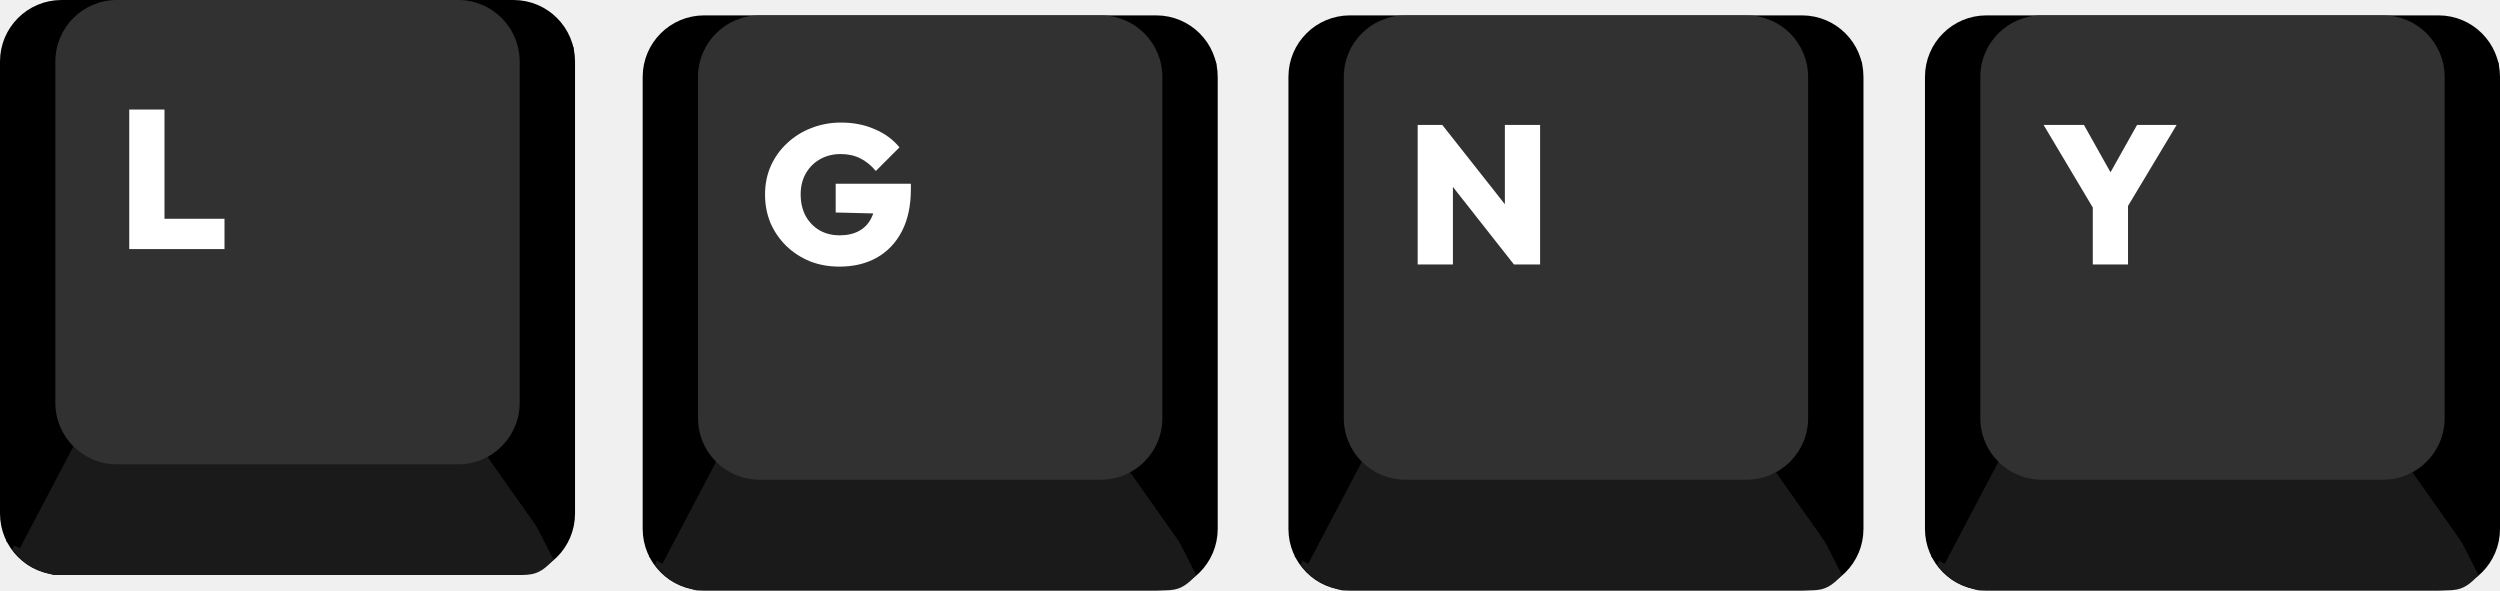
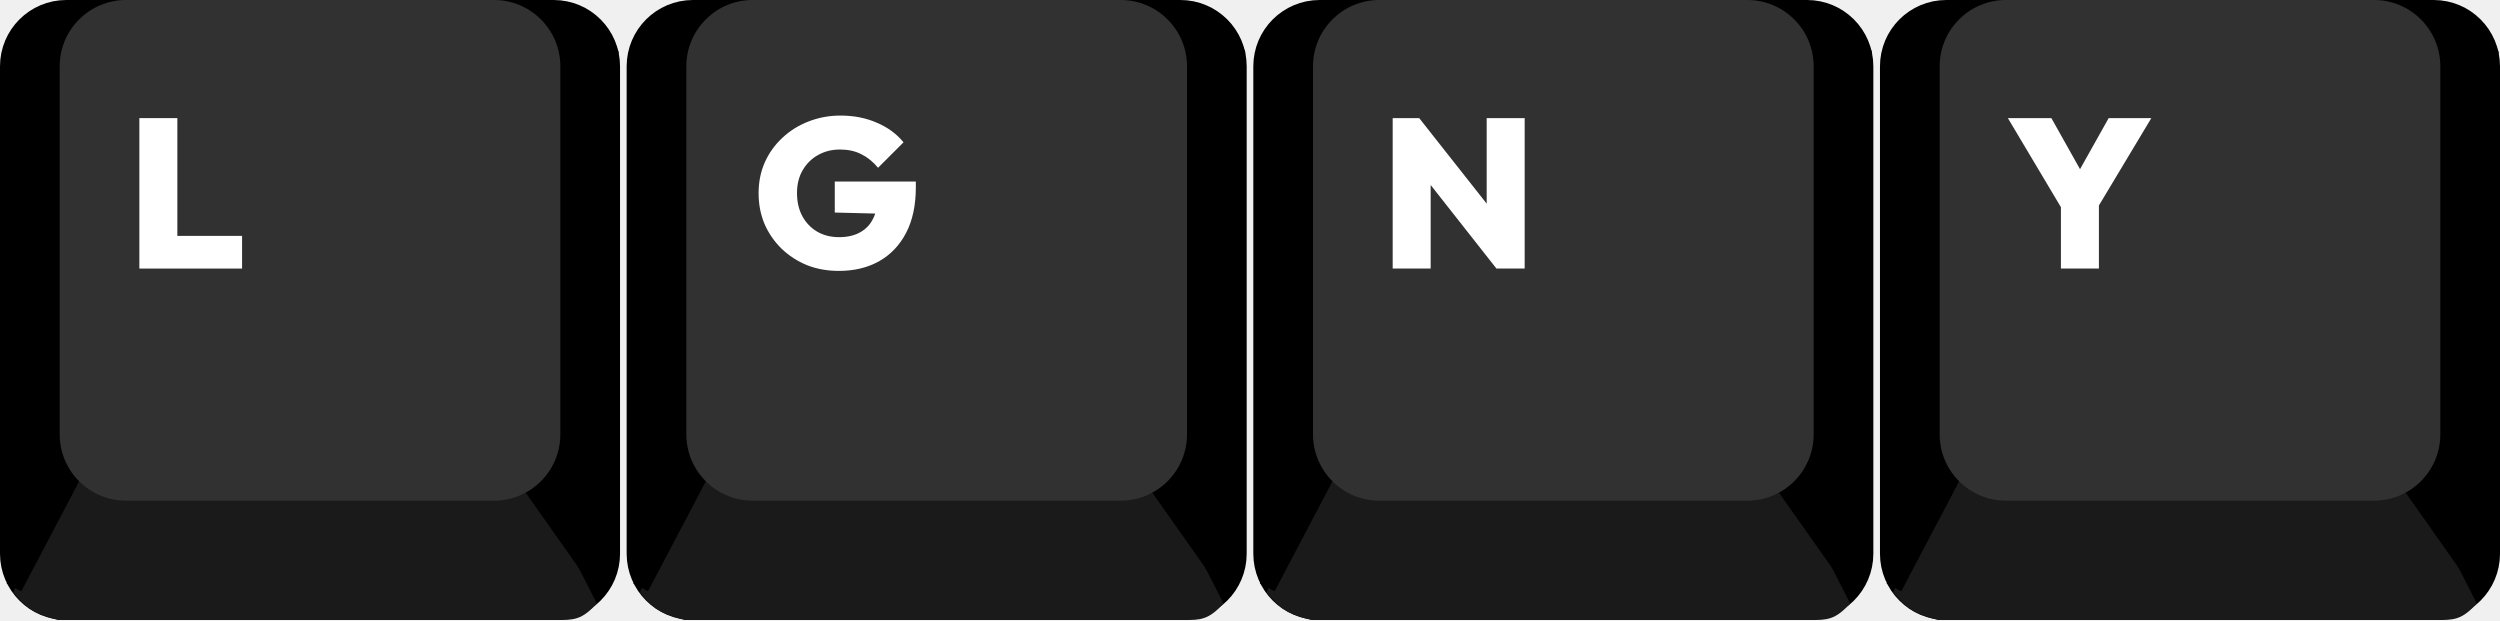
- <svg xmlns="http://www.w3.org/2000/svg" width="813" height="192" viewBox="0 0 813 192" fill="none">
+ <svg xmlns="http://www.w3.org/2000/svg" width="754" height="187" viewBox="0 0 754 187" fill="none">
  <path d="M175.678 183C175.678 183 136.419 166.706 138.049 165.5C139.68 164.294 146.868 158.294 146.868 153.5C146.868 148.706 146.868 35.5 146.868 35.5C146.623 30.527 145.88 28.263 143.607 25L175.678 5C183.851 7.195 184.012 10.571 186.549 15.5V167C184.613 175.843 182.343 179.47 175.678 183Z" fill="#181818" />
  <rect x="5" y="5" width="177" height="177" rx="15" fill="black" stroke="black" stroke-width="10" />
  <path d="M43.032 74V28.624H54.488V74H43.032ZM52.12 74V64.144H74.008V74H52.12Z" fill="white" />
  <path d="M4 178.678C4 178.678 20.294 139.419 21.5 141.049C22.706 142.68 28.706 149.868 33.5 149.868C38.294 149.868 151.5 149.868 151.5 149.868C156.473 149.623 158.737 148.88 162 146.607L180 182C175.5 187 173 187 168 187H17.5C10 185 8 183.5 4 178.678Z" fill="#1A1A1A" />
  <line x1="158.042" y1="143.558" x2="182.042" y2="177.558" stroke="black" stroke-width="5" />
  <line x1="24.212" y1="139.164" x2="4.212" y2="177.164" stroke="black" stroke-width="5" />
  <rect x="18" width="151" height="151" rx="20" fill="#313131" />
  <path d="M42.032 81V35.624H53.488V81H42.032ZM51.12 81V71.144H73.008V81H51.12Z" fill="white" />
-   <path d="M384.678 188C384.678 188 345.419 171.706 347.049 170.5C348.68 169.294 355.868 163.294 355.868 158.5C355.868 153.706 355.868 40.5 355.868 40.5C355.623 35.527 354.88 33.263 352.607 30L384.678 10C392.851 12.195 393.012 15.571 395.549 20.5V172C393.613 180.843 391.343 184.47 384.678 188Z" fill="#181818" />
-   <rect x="214" y="10" width="177" height="177" rx="15" fill="black" stroke="black" stroke-width="10" />
-   <path d="M252.032 79V33.624H263.488V79H252.032ZM261.12 79V69.144H283.008V79H261.12Z" fill="white" />
-   <path d="M213 183.678C213 183.678 229.294 144.419 230.5 146.049C231.706 147.68 237.706 154.868 242.5 154.868C247.294 154.868 360.5 154.868 360.5 154.868C365.473 154.623 367.737 153.88 371 151.607L389 187C384.5 192 382 192 377 192H226.5C219 190 217 188.5 213 183.678Z" fill="#1A1A1A" />
-   <line x1="367.042" y1="148.558" x2="391.042" y2="182.558" stroke="black" stroke-width="5" />
-   <line x1="233.212" y1="144.164" x2="213.212" y2="182.164" stroke="black" stroke-width="5" />
-   <rect x="227" y="5" width="151" height="151" rx="20" fill="#313131" />
-   <path d="M272.984 86.704C269.528 86.704 266.328 86.128 263.384 84.976C260.483 83.781 257.923 82.117 255.704 79.984C253.528 77.851 251.821 75.376 250.584 72.56C249.389 69.701 248.792 66.608 248.792 63.28C248.792 59.909 249.411 56.816 250.648 54C251.928 51.141 253.699 48.667 255.96 46.576C258.221 44.443 260.845 42.8 263.832 41.648C266.861 40.453 270.083 39.856 273.496 39.856C277.549 39.856 281.219 40.581 284.504 42.032C287.789 43.44 290.456 45.403 292.504 47.92L284.824 55.6C283.288 53.765 281.603 52.4 279.768 51.504C277.933 50.565 275.8 50.096 273.368 50.096C270.893 50.096 268.675 50.651 266.712 51.76C264.792 52.827 263.256 54.341 262.104 56.304C260.952 58.267 260.376 60.571 260.376 63.216C260.376 65.861 260.909 68.187 261.976 70.192C263.085 72.197 264.579 73.755 266.456 74.864C268.376 75.973 270.573 76.528 273.048 76.528C275.523 76.528 277.613 76.059 279.32 75.12C281.069 74.181 282.392 72.816 283.288 71.024C284.227 69.232 284.696 67.099 284.696 64.624L292.44 69.616L271.768 69.104V59.76H296.216V61.488C296.216 66.907 295.235 71.493 293.272 75.248C291.309 79.003 288.579 81.861 285.08 83.824C281.624 85.744 277.592 86.704 272.984 86.704Z" fill="white" />
-   <path d="M594.678 188C594.678 188 555.419 171.706 557.049 170.5C558.68 169.294 565.868 163.294 565.868 158.5C565.868 153.706 565.868 40.5 565.868 40.5C565.623 35.527 564.88 33.263 562.607 30L594.678 10C602.851 12.195 603.012 15.571 605.549 20.5V172C603.613 180.843 601.343 184.47 594.678 188Z" fill="#181818" />
-   <rect x="424" y="10" width="177" height="177" rx="15" fill="black" stroke="black" stroke-width="10" />
-   <path d="M462.032 79V33.624H473.488V79H462.032ZM471.12 79V69.144H493.008V79H471.12Z" fill="white" />
-   <path d="M423 183.678C423 183.678 439.294 144.419 440.5 146.049C441.706 147.68 447.706 154.868 452.5 154.868C457.294 154.868 570.5 154.868 570.5 154.868C575.473 154.623 577.737 153.88 581 151.607L599 187C594.5 192 592 192 587 192H436.5C429 190 427 188.5 423 183.678Z" fill="#1A1A1A" />
-   <line x1="577.042" y1="148.558" x2="601.042" y2="182.558" stroke="black" stroke-width="5" />
-   <line x1="443.212" y1="144.164" x2="423.212" y2="182.164" stroke="black" stroke-width="5" />
-   <rect x="437" y="5" width="151" height="151" rx="20" fill="#313131" />
-   <path d="M461.032 86V40.624H469.032L472.488 49.904V86H461.032ZM492.328 86L465.832 52.336L469.032 40.624L495.592 74.288L492.328 86ZM492.328 86L489.384 76.464V40.624H500.84V86H492.328Z" fill="white" />
-   <path d="M801.678 188C801.678 188 762.419 171.706 764.049 170.5C765.68 169.294 772.868 163.294 772.868 158.5C772.868 153.706 772.868 40.5 772.868 40.5C772.623 35.527 771.88 33.263 769.607 30L801.678 10C809.851 12.195 810.012 15.571 812.549 20.5V172C810.613 180.843 808.343 184.47 801.678 188Z" fill="#181818" />
-   <rect x="631" y="10" width="177" height="177" rx="15" fill="black" stroke="black" stroke-width="10" />
-   <path d="M669.032 79V33.624H680.488V79H669.032ZM678.12 79V69.144H700.008V79H678.12Z" fill="white" />
-   <path d="M630 183.678C630 183.678 646.294 144.419 647.5 146.049C648.706 147.68 654.706 154.868 659.5 154.868C664.294 154.868 777.5 154.868 777.5 154.868C782.473 154.623 784.737 153.88 788 151.607L806 187C801.5 192 799 192 794 192H643.5C636 190 634 188.5 630 183.678Z" fill="#1A1A1A" />
-   <line x1="784.042" y1="148.558" x2="808.042" y2="182.558" stroke="black" stroke-width="5" />
-   <line x1="650.212" y1="144.164" x2="630.212" y2="182.164" stroke="black" stroke-width="5" />
-   <rect x="644" y="5" width="151" height="151" rx="20" fill="#313131" />
-   <path d="M681.92 69.744L664.576 40.624H677.696L690.944 64.24H681.728L694.976 40.624H707.84L690.368 69.744H681.92ZM680.576 86V65.072H692.032V86H680.576Z" fill="white" />
+   <path d="M364.678 183C364.678 183 325.419 166.706 327.049 165.5C328.68 164.294 335.868 158.294 335.868 153.5C335.868 148.706 335.868 35.5 335.868 35.5C335.623 30.527 334.88 28.263 332.607 25L364.678 5C372.851 7.195 373.012 10.571 375.549 15.5V167C373.613 175.843 371.343 179.47 364.678 183Z" fill="#181818" />
+   <rect x="194" y="5" width="177" height="177" rx="15" fill="black" stroke="black" stroke-width="10" />
+   <path d="M232.032 74V28.624H243.488V74H232.032ZM241.12 74V64.144H263.008V74H241.12Z" fill="white" />
+   <path d="M193 178.678C193 178.678 209.294 139.419 210.5 141.049C211.706 142.68 217.706 149.868 222.5 149.868C227.294 149.868 340.5 149.868 340.5 149.868C345.473 149.623 347.737 148.88 351 146.607L369 182C364.5 187 362 187 357 187H206.5C199 185 197 183.5 193 178.678Z" fill="#1A1A1A" />
+   <line x1="347.042" y1="143.558" x2="371.042" y2="177.558" stroke="black" stroke-width="5" />
+   <line x1="213.212" y1="139.164" x2="193.212" y2="177.164" stroke="black" stroke-width="5" />
+   <rect x="207" width="151" height="151" rx="20" fill="#313131" />
+   <path d="M252.984 81.704C249.528 81.704 246.328 81.128 243.384 79.976C240.483 78.781 237.923 77.117 235.704 74.984C233.528 72.851 231.821 70.376 230.584 67.56C229.389 64.701 228.792 61.608 228.792 58.28C228.792 54.909 229.411 51.816 230.648 49C231.928 46.141 233.699 43.667 235.96 41.576C238.221 39.443 240.845 37.8 243.832 36.648C246.861 35.453 250.083 34.856 253.496 34.856C257.549 34.856 261.219 35.581 264.504 37.032C267.789 38.44 270.456 40.403 272.504 42.92L264.824 50.6C263.288 48.765 261.603 47.4 259.768 46.504C257.933 45.565 255.8 45.096 253.368 45.096C250.893 45.096 248.675 45.651 246.712 46.76C244.792 47.827 243.256 49.341 242.104 51.304C240.952 53.267 240.376 55.571 240.376 58.216C240.376 60.861 240.909 63.187 241.976 65.192C243.085 67.197 244.579 68.755 246.456 69.864C248.376 70.973 250.573 71.528 253.048 71.528C255.523 71.528 257.613 71.059 259.32 70.12C261.069 69.181 262.392 67.816 263.288 66.024C264.227 64.232 264.696 62.099 264.696 59.624L272.44 64.616L251.768 64.104V54.76H276.216V56.488C276.216 61.907 275.235 66.493 273.272 70.248C271.309 74.003 268.579 76.861 265.08 78.824C261.624 80.744 257.592 81.704 252.984 81.704Z" fill="white" />
+   <path d="M553.678 183C553.678 183 514.419 166.706 516.049 165.5C517.68 164.294 524.868 158.294 524.868 153.5C524.868 148.706 524.868 35.5 524.868 35.5C524.623 30.527 523.88 28.263 521.607 25L553.678 5C561.851 7.195 562.012 10.571 564.549 15.5V167C562.613 175.843 560.343 179.47 553.678 183Z" fill="#181818" />
+   <rect x="383" y="5" width="177" height="177" rx="15" fill="black" stroke="black" stroke-width="10" />
+   <path d="M421.032 74V28.624H432.488V74H421.032ZM430.12 74V64.144H452.008V74H430.12Z" fill="white" />
+   <path d="M382 178.678C382 178.678 398.294 139.419 399.5 141.049C400.706 142.68 406.706 149.868 411.5 149.868C416.294 149.868 529.5 149.868 529.5 149.868C534.473 149.623 536.737 148.88 540 146.607L558 182C553.5 187 551 187 546 187H395.5C388 185 386 183.5 382 178.678Z" fill="#1A1A1A" />
+   <line x1="536.042" y1="143.558" x2="560.042" y2="177.558" stroke="black" stroke-width="5" />
+   <line x1="402.212" y1="139.164" x2="382.212" y2="177.164" stroke="black" stroke-width="5" />
+   <rect x="396" width="151" height="151" rx="20" fill="#313131" />
+   <path d="M420.032 81V35.624H428.032L431.488 44.904V81H420.032ZM451.328 81L424.832 47.336L428.032 35.624L454.592 69.288L451.328 81ZM451.328 81L448.384 71.464V35.624H459.84V81H451.328Z" fill="white" />
+   <path d="M742.678 183C742.678 183 703.419 166.706 705.049 165.5C706.68 164.294 713.868 158.294 713.868 153.5C713.868 148.706 713.868 35.5 713.868 35.5C713.623 30.527 712.88 28.263 710.607 25L742.678 5C750.851 7.195 751.012 10.571 753.549 15.5V167C751.613 175.843 749.343 179.47 742.678 183Z" fill="#181818" />
+   <rect x="572" y="5" width="177" height="177" rx="15" fill="black" stroke="black" stroke-width="10" />
+   <path d="M610.032 74V28.624H621.488V74H610.032ZM619.12 74V64.144H641.008V74H619.12Z" fill="white" />
+   <path d="M571 178.678C571 178.678 587.294 139.419 588.5 141.049C589.706 142.68 595.706 149.868 600.5 149.868C605.294 149.868 718.5 149.868 718.5 149.868C723.473 149.623 725.737 148.88 729 146.607L747 182C742.5 187 740 187 735 187H584.5C577 185 575 183.5 571 178.678Z" fill="#1A1A1A" />
+   <line x1="725.042" y1="143.558" x2="749.042" y2="177.558" stroke="black" stroke-width="5" />
+   <line x1="591.212" y1="139.164" x2="571.212" y2="177.164" stroke="black" stroke-width="5" />
+   <rect x="585" width="151" height="151" rx="20" fill="#313131" />
+   <path d="M622.92 64.744L605.576 35.624H618.696L631.944 59.24H622.728L635.976 35.624H648.84L631.368 64.744H622.92ZM621.576 81V60.072H633.032V81H621.576Z" fill="white" />
</svg>
